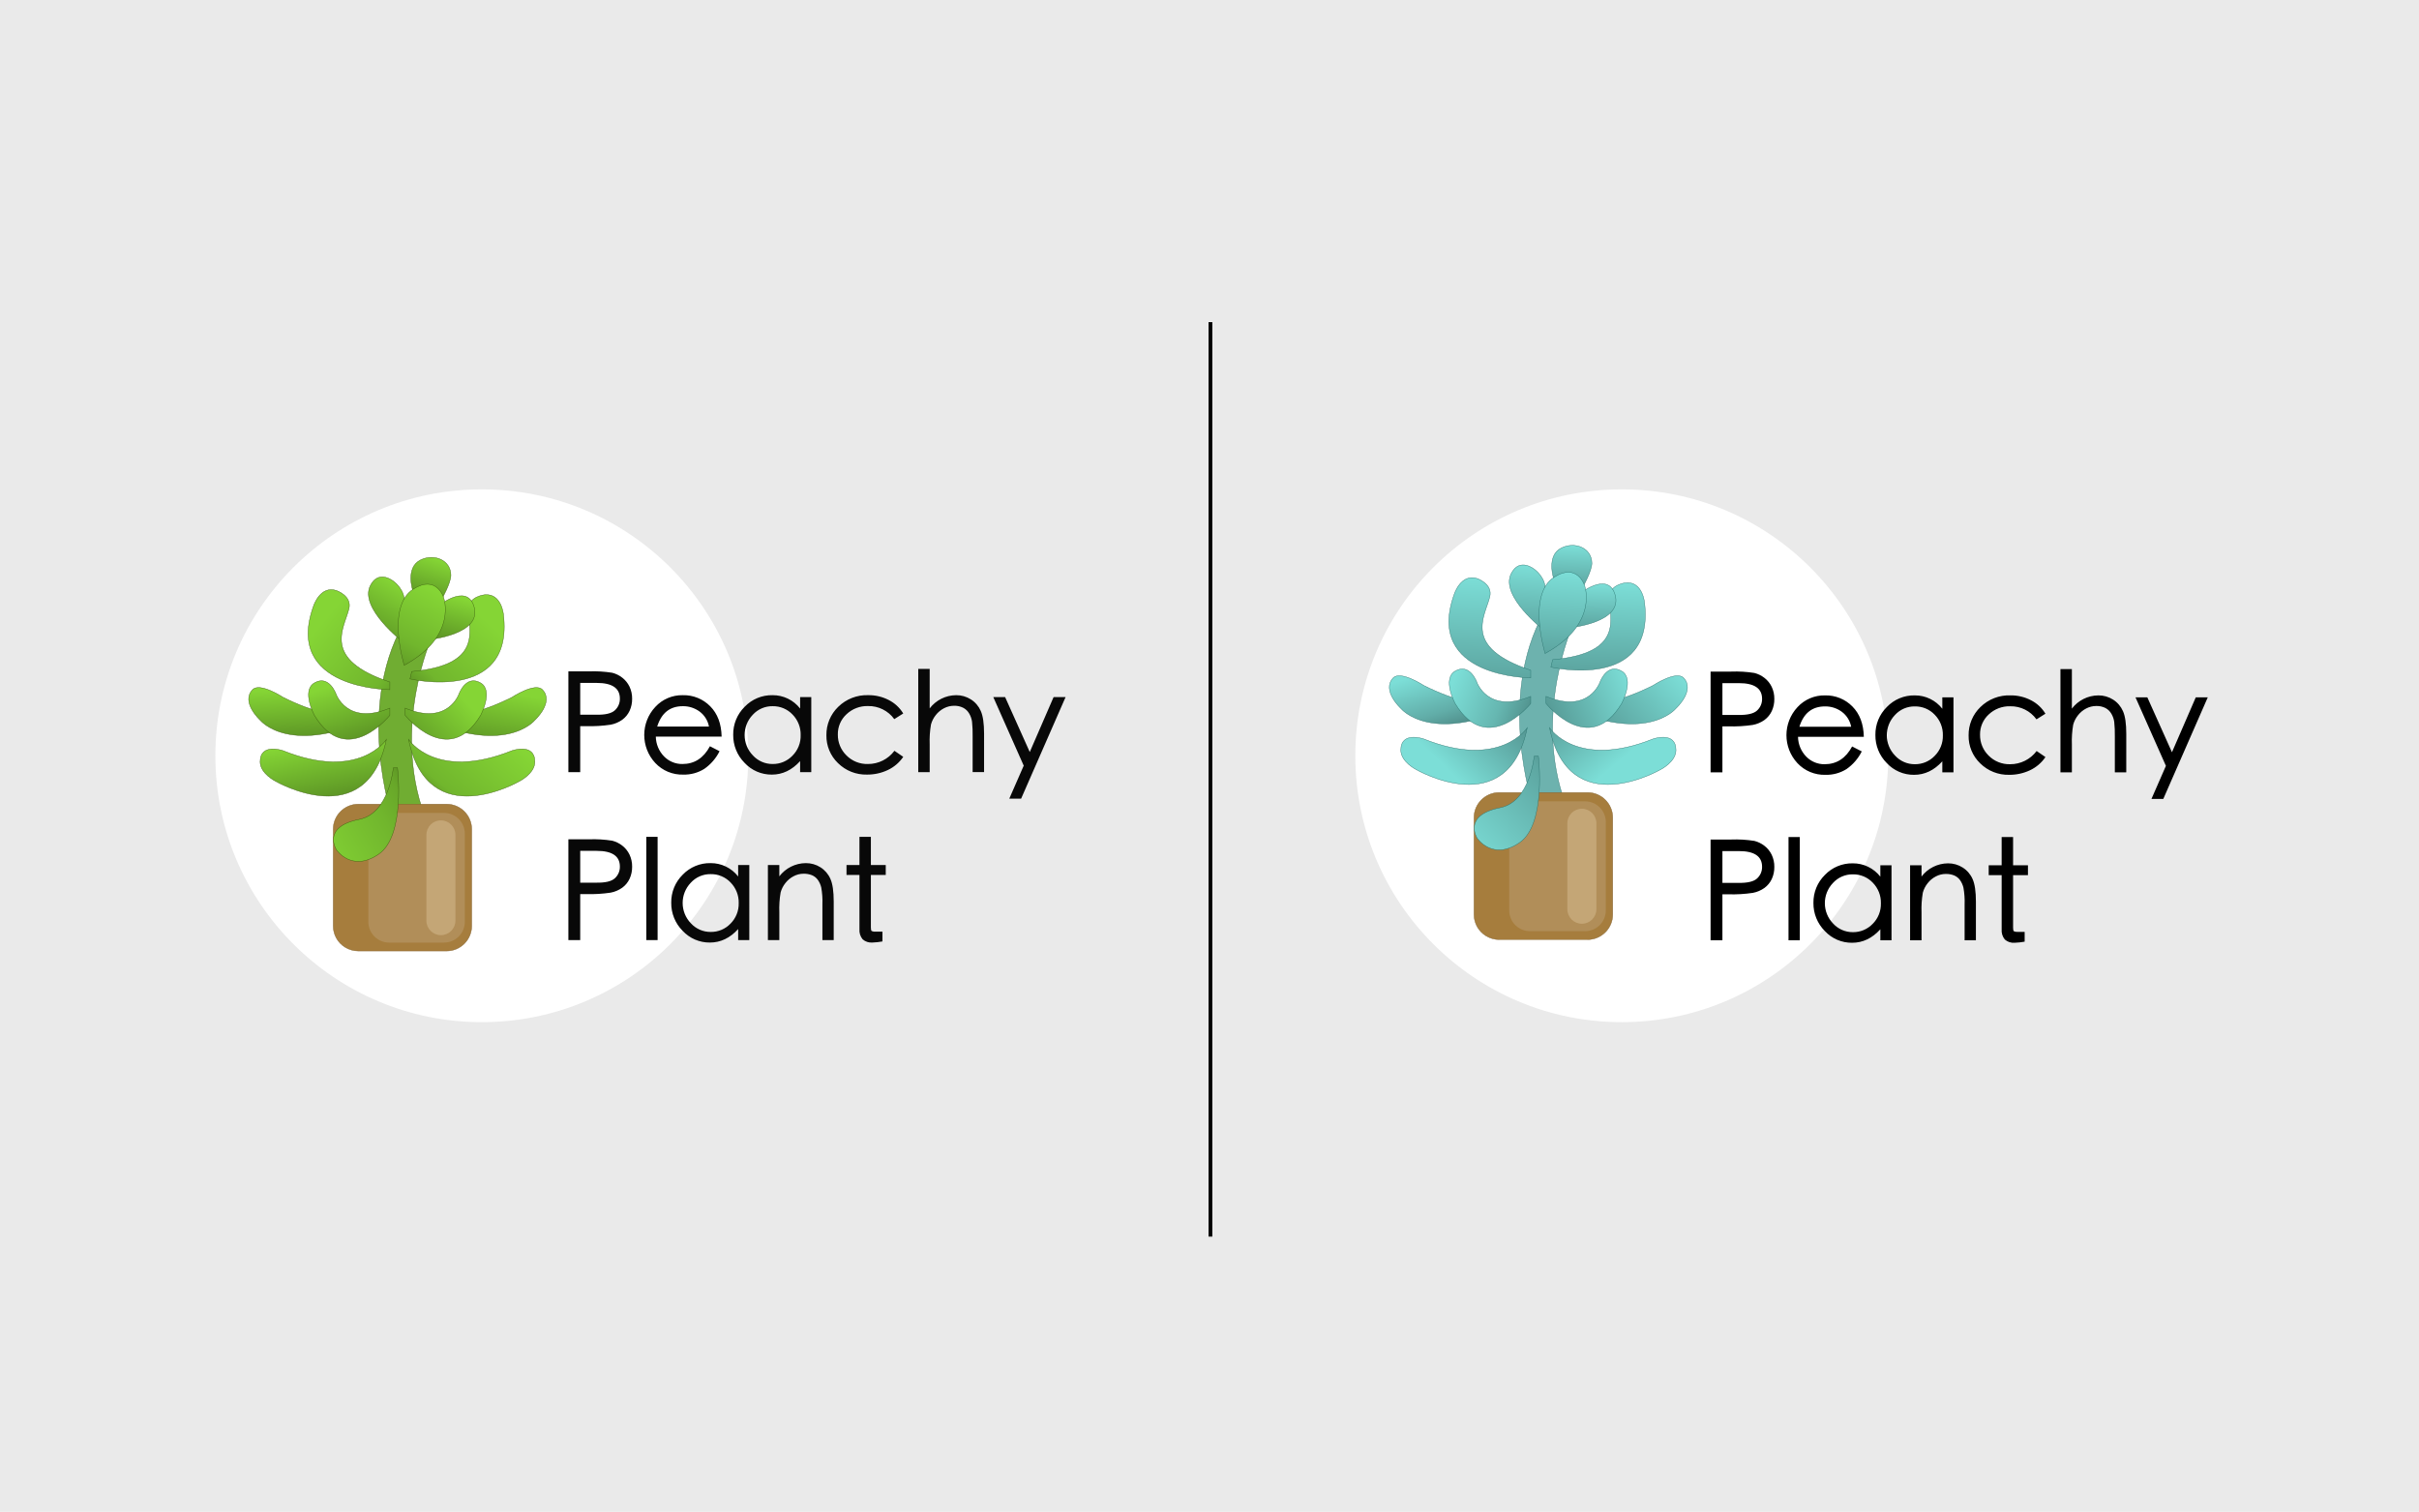
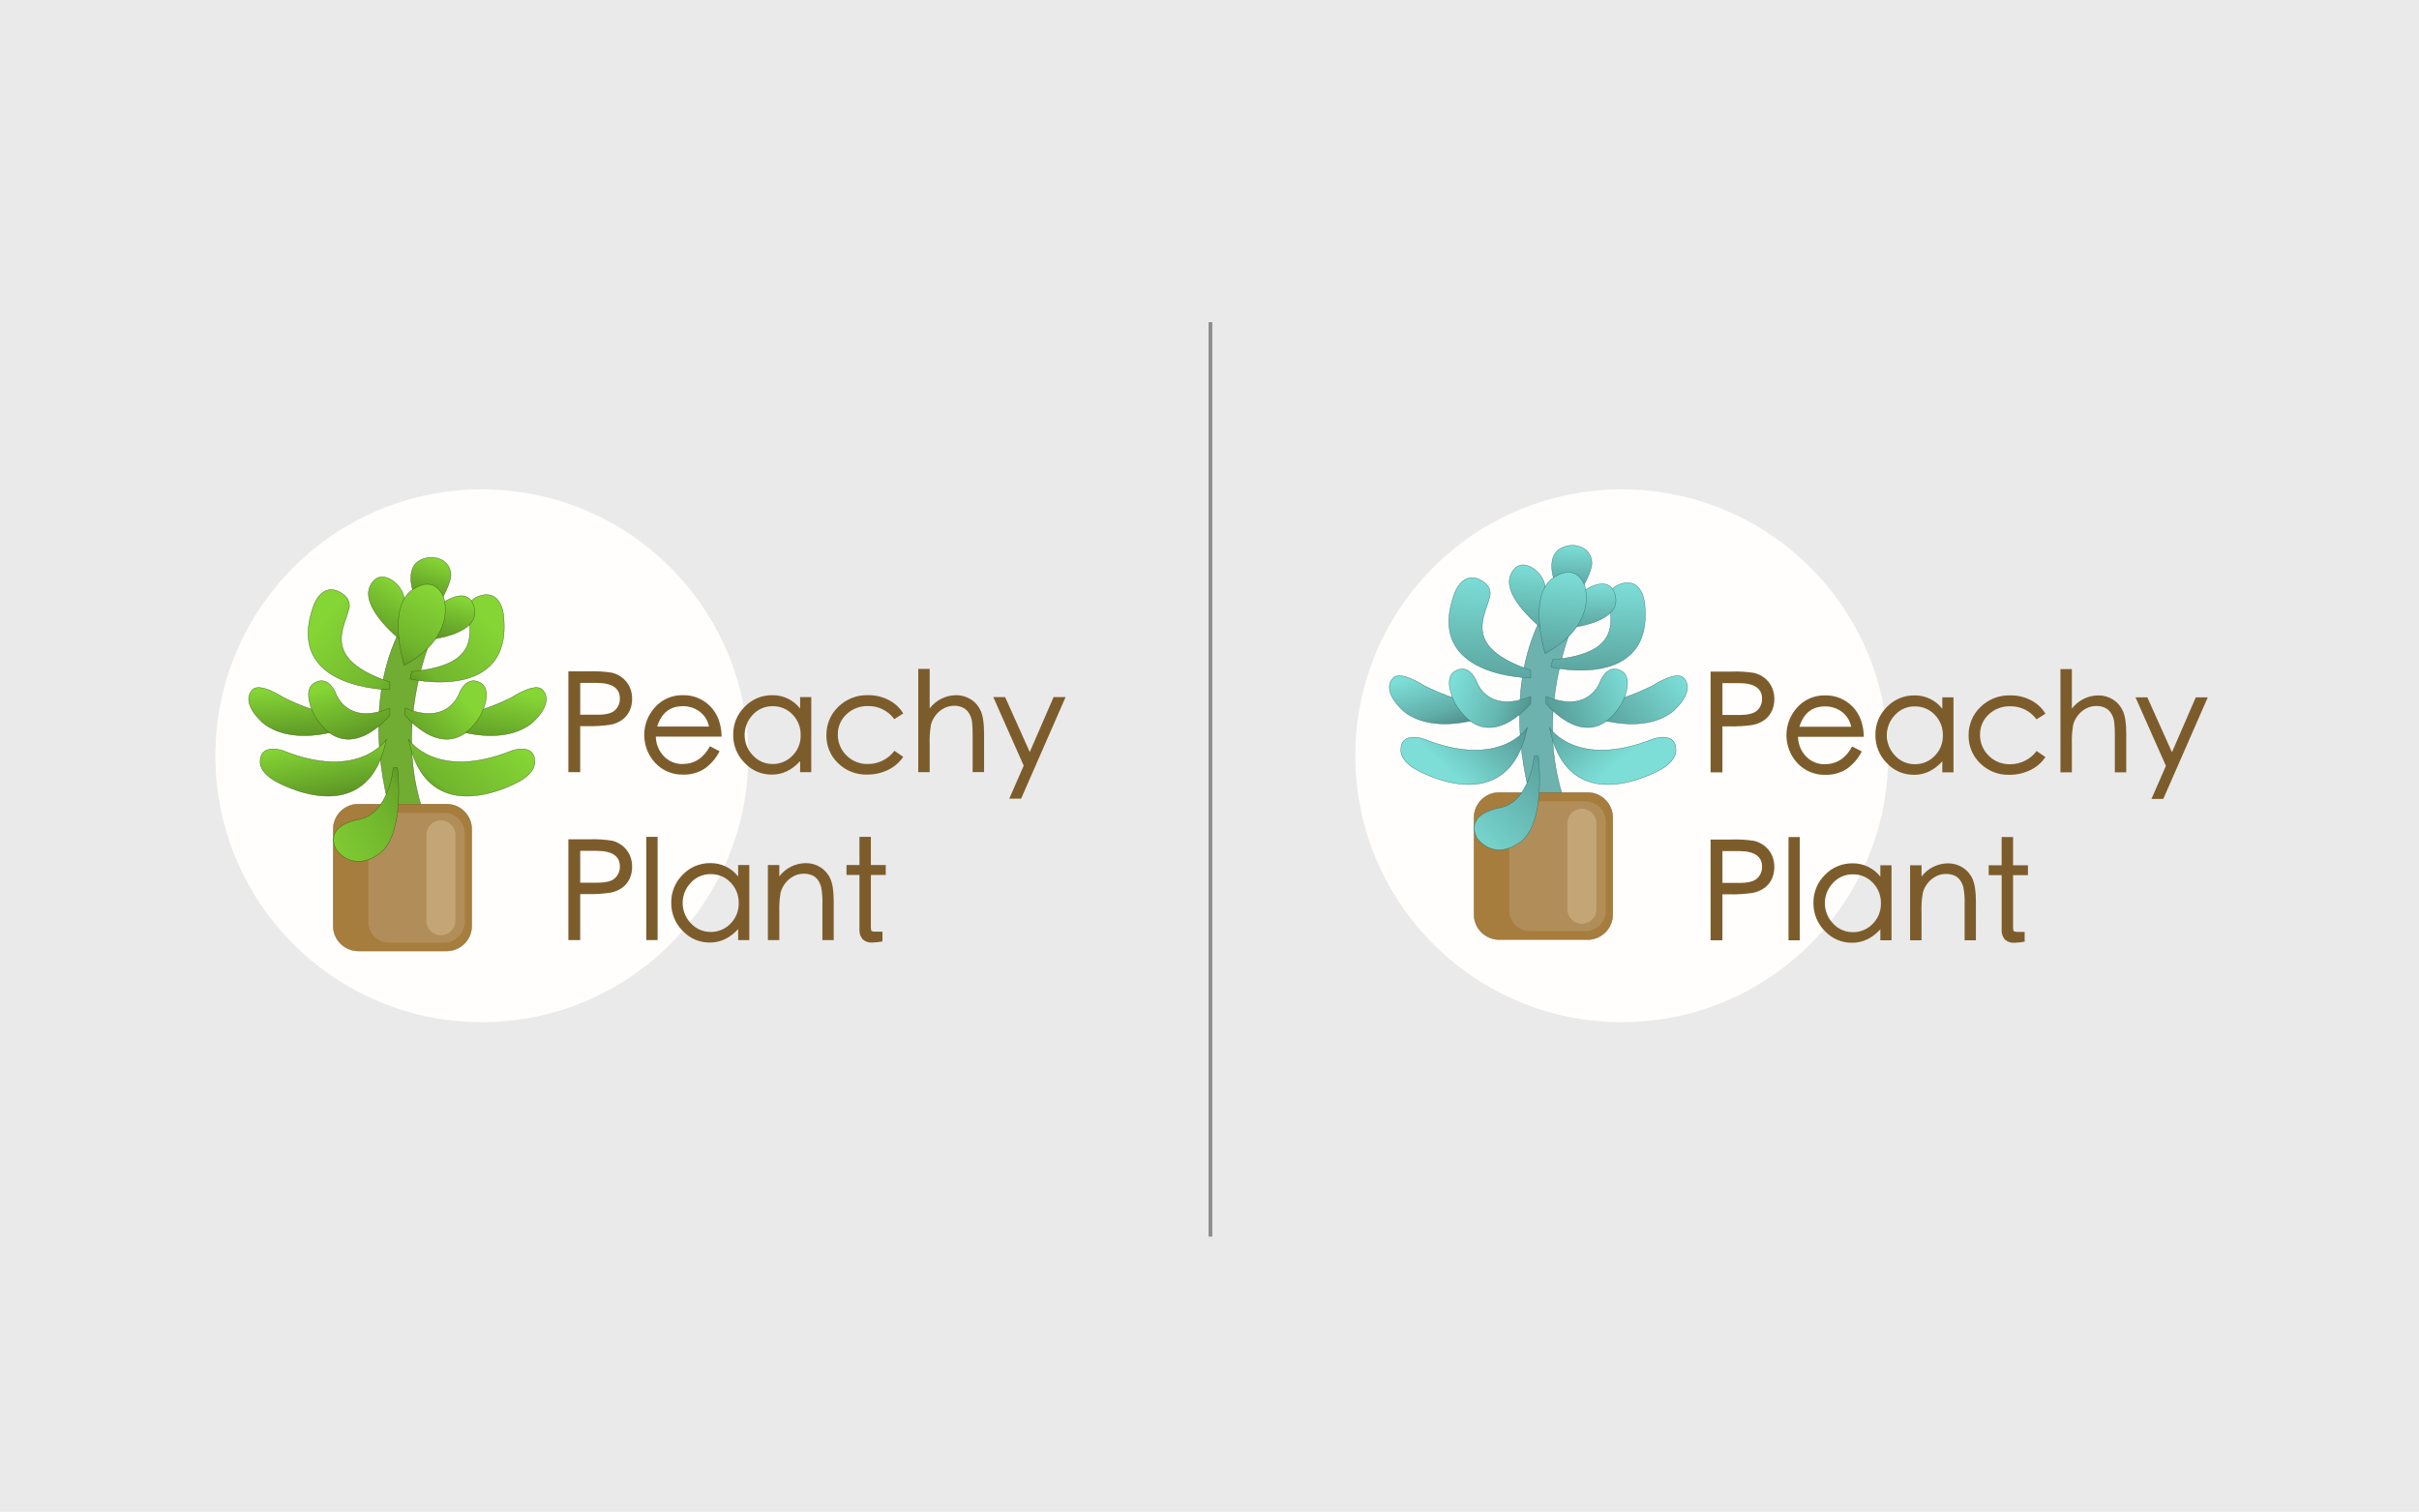
<svg xmlns="http://www.w3.org/2000/svg" xmlns:xlink="http://www.w3.org/1999/xlink" width="1280" height="800" viewBox="0 0 1280 800">
  <defs>
    <linearGradient id="linear-gradient" x1="0.5" x2="1.136" y2="1.473" gradientUnits="objectBoundingBox">
      <stop offset="0" stop-color="#85d535" />
      <stop offset="0.296" stop-color="#71b62d" />
      <stop offset="1" stop-color="#436b1b" />
    </linearGradient>
    <linearGradient id="linear-gradient-2" x1="0.861" y1="0.117" x2="-0.247" y2="0.718" gradientUnits="objectBoundingBox">
      <stop offset="0" stop-color="#85d535" />
      <stop offset="0.672" stop-color="#71b62d" />
      <stop offset="1" stop-color="#436b1b" />
    </linearGradient>
    <linearGradient id="linear-gradient-3" x1="0.5" x2="1.607" y2="1.118" gradientUnits="objectBoundingBox">
      <stop offset="0" stop-color="#85d535" />
      <stop offset="0.585" stop-color="#71b62d" />
      <stop offset="1" stop-color="#436b1b" />
    </linearGradient>
    <linearGradient id="linear-gradient-4" x1="0.5" x2="-0.461" y2="1" gradientUnits="objectBoundingBox">
      <stop offset="0" stop-color="#85d535" />
      <stop offset="0.612" stop-color="#71b62d" />
      <stop offset="1" stop-color="#436b1b" />
    </linearGradient>
    <linearGradient id="linear-gradient-5" x2="0.788" y2="1.662" xlink:href="#linear-gradient" />
    <linearGradient id="linear-gradient-6" x2="1.124" y2="1.487" xlink:href="#linear-gradient" />
    <linearGradient id="linear-gradient-7" x2="-0.284" y2="1.595" xlink:href="#linear-gradient" />
    <linearGradient id="linear-gradient-8" x2="0" y2="1.617" xlink:href="#linear-gradient" />
    <linearGradient id="linear-gradient-10" x2="-0.931" y2="1" xlink:href="#linear-gradient" />
    <linearGradient id="linear-gradient-12" x1="0.5" x2="0" y2="1.617" gradientUnits="objectBoundingBox">
      <stop offset="0" stop-color="#85d535" />
      <stop offset="0.449" stop-color="#71b62d" />
      <stop offset="1" stop-color="#436b1b" />
    </linearGradient>
    <linearGradient id="linear-gradient-13" x1="-0.285" y1="1.051" x2="1.306" y2="-0.287" gradientUnits="objectBoundingBox">
      <stop offset="0" stop-color="#85d535" />
      <stop offset="0.544" stop-color="#71b62d" />
      <stop offset="0.722" stop-color="#68a729" />
      <stop offset="1" stop-color="#436b1b" />
    </linearGradient>
    <linearGradient id="linear-gradient-14" x1="0.141" y1="0.241" x2="1.263" y2="-0.28" gradientUnits="objectBoundingBox">
      <stop offset="0" stop-color="#7cded7" />
      <stop offset="0.669" stop-color="#579b97" />
      <stop offset="1" stop-color="#3e6f6c" />
    </linearGradient>
    <linearGradient id="linear-gradient-15" x1="0.863" x2="-0.578" y2="-0.763" gradientUnits="objectBoundingBox">
      <stop offset="0" stop-color="#7cded7" />
      <stop offset="0.743" stop-color="#49827e" />
      <stop offset="1" stop-color="#3e6f6c" />
    </linearGradient>
    <linearGradient id="linear-gradient-16" x1="0.5" x2="0.429" y2="1.978" gradientUnits="objectBoundingBox">
      <stop offset="0" stop-color="#7cded7" />
      <stop offset="1" stop-color="#3e6f6c" />
    </linearGradient>
    <linearGradient id="linear-gradient-18" x1="0.212" x2="1.044" y2="1" gradientUnits="objectBoundingBox">
      <stop offset="0" stop-color="#7cded7" />
      <stop offset="0.538" stop-color="#61ada8" />
      <stop offset="1" stop-color="#3e6f6c" />
    </linearGradient>
    <linearGradient id="linear-gradient-19" x1="0.115" x2="1.454" y2="0.385" gradientUnits="objectBoundingBox">
      <stop offset="0" stop-color="#7cded7" />
      <stop offset="0.474" stop-color="#66b7b1" />
      <stop offset="1" stop-color="#3e6f6c" />
    </linearGradient>
    <linearGradient id="linear-gradient-20" x1="1" y1="0.132" x2="-0.56" y2="0.654" xlink:href="#linear-gradient-16" />
    <linearGradient id="linear-gradient-23" x1="0.936" y1="-0.126" x2="-0.499" y2="0.323" gradientUnits="objectBoundingBox">
      <stop offset="0" stop-color="#7cded7" />
      <stop offset="0.892" stop-color="#4f8d89" />
      <stop offset="1" stop-color="#3e6f6c" />
    </linearGradient>
    <linearGradient id="linear-gradient-26" x1="0.074" y1="1.22" x2="1.252" y2="-0.397" gradientUnits="objectBoundingBox">
      <stop offset="0" stop-color="#7cded7" />
      <stop offset="0.711" stop-color="#5da6a1" />
      <stop offset="1" stop-color="#3e6f6c" />
    </linearGradient>
    <clipPath id="clip-Logo">
      <rect width="1280" height="800" />
    </clipPath>
  </defs>
  <g id="Logo" clip-path="url(#clip-Logo)">
    <rect width="1280" height="800" fill="#eaeaea" />
-     <circle id="Ellipse_14" data-name="Ellipse 14" cx="141" cy="141" r="141" transform="translate(113.962 259)" fill="#fff" />
+     <circle id="Ellipse_14" data-name="Ellipse 14" cx="141" cy="141" r="141" transform="translate(113.962 259)" fill="#fffefc" />
    <g id="top_left_logo" data-name="top left logo" transform="translate(131.58 295)">
      <path id="trunk" d="M82.177,139.489C64.848,92.29,86.063,45.04,86.063,45.04l-15.34-6.467c-24.731,44.733-5.886,100.916-5.886,100.916Z" transform="translate(10.855 -2.86)" fill="#70ad32" stroke="#395a0d" stroke-miterlimit="10" stroke-width="0.2" />
      <g id="pot" transform="translate(44.737 130.603)">
        <path id="Path_16" data-name="Path 16" d="M13.312,0H59.98A13.312,13.312,0,0,1,73.292,13.312V64.421A13.312,13.312,0,0,1,59.98,77.733H13.312A13.458,13.458,0,0,1,6.3,75.741,13.2,13.2,0,0,1,0,64.421V13.312A13.312,13.312,0,0,1,13.312,0Z" fill="#a67d3d" stroke="#7e5c28" stroke-width="0.2" />
      </g>
      <path id="leaf" d="M95.607,66.763s-14.291,22.059-54.656,5.91c0,0-12.149-4.325-12.13,5.912.019,6.2,8.091,10.235,8.091,10.235S85.352,117.077,95.607,66.763Z" transform="translate(-22.747 29.64)" stroke="#395a0d" stroke-miterlimit="10" stroke-width="0.2" fill="url(#linear-gradient)" />
      <path id="leaf-2" d="M65.316,66.763s14.293,22.059,54.658,5.91c0,0,12.147-4.325,12.13,5.912-.019,6.2-8.093,10.235-8.093,10.235S75.57,117.077,65.316,66.763Z" transform="translate(19.328 29.64)" stroke="#395a0d" stroke-miterlimit="10" stroke-width="0.2" fill="url(#linear-gradient-2)" />
      <path id="leaf-3" d="M83.873,82.867s-56.512,0-40.363-44.4c0,0,3.546-10.928,12.11-8.073,0,0,8.291,2.807,6.622,9.617-2.583,10.56-14.7,26.7,21.633,38.817Z" transform="translate(-9.158 -12.843)" stroke="#395a0d" stroke-miterlimit="10" stroke-width="0.2" fill="url(#linear-gradient-3)" />
      <path id="leaf-4" d="M65.644,75.751s55,13,49.5-33.921c0,0-.937-11.451-9.925-10.638,0,0-8.717.822-8.661,7.839.086,10.872,8.16,29.374-29.984,32.8Z" transform="translate(19.706 -11.418)" stroke="#395a0d" stroke-miterlimit="10" stroke-width="0.2" fill="url(#linear-gradient-4)" />
      <path id="leaf-5" d="M94.825,68.4S76.5,75.3,44.2,59.152c0,0-12.269-8.073-16.145-4.037-6.355,6.612,4.035,16.149,4.035,16.149S48.238,91.444,94.825,68.4Z" transform="translate(-26 14.908)" stroke="#395a0d" stroke-miterlimit="10" stroke-width="0.2" fill="url(#linear-gradient-5)" />
      <path id="leaf-6" d="M83.755,70.587s-22.832,28.539-39.952,0c0,0-6.958-13.027,0-17.12,7.66-4.506,11.413,5.707,11.413,5.707S60.925,76.3,83.755,66.8Z" transform="translate(-9.04 12.987)" stroke="#395a0d" stroke-miterlimit="10" stroke-width="0.2" fill="url(#linear-gradient-6)" />
      <path id="leaf-7" d="M67.191,68.4s18.328,6.9,50.622-9.245c0,0,12.269-8.073,16.145-4.037,6.355,6.612-4.032,16.149-4.032,16.149S113.776,91.444,67.191,68.4Z" transform="translate(21.49 14.908)" stroke="#395a0d" stroke-miterlimit="10" stroke-width="0.2" fill="url(#linear-gradient-7)" />
      <path id="leaf-8" d="M73.706,61.224S50.375,43.316,56.442,31.369c4.5-8.859,12.427-2.153,12.427-2.153s6.3,4.523,5.5,11.434C73.685,46.429,71.48,47.912,73.706,61.224Z" transform="translate(7.937 -16.452)" stroke="#395a0d" stroke-miterlimit="10" stroke-width="0.2" fill="url(#linear-gradient-8)" />
      <path id="leaf-9" d="M70.205,54.642s29.054-2.607,23.947-17.923c-4.035-12.11-19.114.36-19.114.36S78.009,44.79,70.205,54.642Z" transform="translate(24.965 -11.097)" stroke="#395a0d" stroke-miterlimit="10" stroke-width="0.2" fill="url(#linear-gradient-8)" />
      <path id="leaf-10" d="M64.454,70.587s22.834,28.539,39.954,0c0,0,6.956-13.027,0-17.12-7.66-4.506-11.415,5.707-11.415,5.707S87.286,76.3,64.454,66.8Z" transform="translate(18.335 12.987)" stroke="#395a0d" stroke-miterlimit="10" stroke-width="0.2" fill="url(#linear-gradient-10)" />
      <path id="leaf-11" d="M82.416,43.76s4.635-8.265,4.635-12.3c0-8.073-8.924-11.682-16.145-8.073-8.073,4.035-4.037,16.147-4.037,16.147S78.377,31.649,82.416,43.76Z" transform="translate(19.956 -21.985)" stroke="#395a0d" stroke-miterlimit="10" stroke-width="0.2" fill="url(#linear-gradient-8)" />
      <path id="leaf-12" d="M65.928,71.508C94.46,55.858,86.744,35.539,86.744,35.539S82.919,23.36,70.668,31.22c-14.39,9.236-4.741,40.288-4.741,40.288Z" transform="translate(16.383 -14.384)" stroke="#395a0d" stroke-miterlimit="10" stroke-width="0.2" fill="url(#linear-gradient-12)" />
      <rect id="pot-2" width="51.034" height="68.623" rx="11" transform="translate(63.341 135.263)" fill="#b18e59" />
      <path id="pot-3" d="M77.361,86.638h0a7.677,7.677,0,0,1,7.677,7.677v45.409a7.677,7.677,0,0,1-7.677,7.677h0a7.677,7.677,0,0,1-7.675-7.677V94.315A7.677,7.677,0,0,1,77.361,86.638Z" transform="translate(24.367 52.555)" fill="#c4a676" />
      <path id="leaf-13" d="M78.5,73.723s-2.127,24.093-17.962,27.26c-20.181,4.032-12.108,16.145-12.108,16.145s8.071,12.11,22.364,2.28c14.323-9.856,9.929-45.685,9.929-45.685Z" transform="translate(-1.974 37.665)" stroke="#395a0d" stroke-miterlimit="10" stroke-width="0.2" fill="url(#linear-gradient-13)" />
      <g id="title_text" data-name="title text" transform="translate(169.175 59.02)">
-         <path id="peachy_plant" data-name="peachy plant" d="M102.8,46.158h10.928a63.275,63.275,0,0,1,12.239.728,14.327,14.327,0,0,1,5.356,2.622,13.272,13.272,0,0,1,3.824,4.736,14.434,14.434,0,0,1,1.384,6.411,14.764,14.764,0,0,1-1.348,6.411,12.312,12.312,0,0,1-3.86,4.7,15.628,15.628,0,0,1-6.157,2.622,72.6,72.6,0,0,1-12.9.764h-3.206V99.488H102.8Zm6.265,22.95h8.306q7.36.145,10.018-2.332a8.11,8.11,0,0,0,2.659-6.194q0-8.306-12.239-8.306h-8.743Zm74.825,11.583H149.063a15.356,15.356,0,0,0,4.407,10.528,13.3,13.3,0,0,0,9.654,3.972q9.546,0,14.573-9.4l5.1,2.624a24.929,24.929,0,0,1-8.089,9.361,20.046,20.046,0,0,1-11.148,3.025,19.488,19.488,0,0,1-14.788-6.157,21.763,21.763,0,0,1,.037-29.689,19.2,19.2,0,0,1,14.534-6.194,19.616,19.616,0,0,1,14.5,5.865Q183.67,70.491,183.889,80.691Zm-6.7-5.318a12.8,12.8,0,0,0-4.954-7.942,14.624,14.624,0,0,0-8.889-2.842q-10.2,0-13.553,10.784ZM231.32,99.488h-5.9V93.66q-6.485,7.14-14.937,7.141a19.385,19.385,0,0,1-14.461-6.231,20.657,20.657,0,0,1-6.011-14.864,20.339,20.339,0,0,1,6.048-14.788,19.889,19.889,0,0,1,14.754-6.157,18.306,18.306,0,0,1,14.608,7.068V59.782h5.9Zm-20.4-4.3a14.23,14.23,0,0,0,10.42-4.373,14.784,14.784,0,0,0,4.37-10.892A15.033,15.033,0,0,0,221.412,69a14.137,14.137,0,0,0-10.53-4.409,13.927,13.927,0,0,0-10.528,4.553,15.493,15.493,0,0,0,.073,21.495A14.031,14.031,0,0,0,210.918,95.191Zm69.07-3.789a20.273,20.273,0,0,1-8.2,6.995,25.263,25.263,0,0,1-10.965,2.4,21.022,21.022,0,0,1-15.337-6.048,19.941,19.941,0,0,1-6.157-14.791,20.475,20.475,0,0,1,6.194-14.971,21.62,21.62,0,0,1,16.029-6.231A22.978,22.978,0,0,1,272.3,61.313a18.977,18.977,0,0,1,7.686,7.139l-4.736,2.986a16.728,16.728,0,0,0-13.914-6.919,15.91,15.91,0,0,0-11.367,4.334A14.2,14.2,0,0,0,245.38,79.6a15.141,15.141,0,0,0,4.517,11,15.388,15.388,0,0,0,11.441,4.59A17.386,17.386,0,0,0,275.325,88.2Zm42.768,8.086h-6.048V80.547a62.416,62.416,0,0,0-.327-7.8,11.751,11.751,0,0,0-1.494-4.263,7.839,7.839,0,0,0-3.169-3.059,10.168,10.168,0,0,0-4.81-1.057,11.538,11.538,0,0,0-5.354,1.311,13.11,13.11,0,0,0-4.37,3.643,13.668,13.668,0,0,0-2.515,4.954,50.221,50.221,0,0,0-.691,10.491V99.488H287.93V44.845h6.048V65.756a17.79,17.79,0,0,1,13.987-6.995,14.245,14.245,0,0,1,7.8,2.222,13.751,13.751,0,0,1,5.247,6.121q1.747,3.9,1.748,11.985Zm43.132-39.706-23.534,53.769h-6.265l7.649-17.486-16.1-36.283H333.9l13.04,29.071,12.605-29.071ZM102.8,135.044h10.928a63.444,63.444,0,0,1,12.239.728,14.331,14.331,0,0,1,5.356,2.624,13.247,13.247,0,0,1,3.824,4.734,14.446,14.446,0,0,1,1.384,6.411,14.765,14.765,0,0,1-1.348,6.411,12.3,12.3,0,0,1-3.86,4.7,15.632,15.632,0,0,1-6.157,2.624,73.011,73.011,0,0,1-12.9.764h-3.206v24.334H102.8Zm6.265,22.95h8.306q7.36.145,10.018-2.332a8.105,8.105,0,0,0,2.659-6.192q0-8.306-12.239-8.306h-8.743Zm40.946,30.382h-5.974V133.732h5.974Zm48.522,0h-5.9v-5.828q-6.485,7.14-14.935,7.139a19.384,19.384,0,0,1-14.463-6.228,20.669,20.669,0,0,1-6.011-14.864A20.353,20.353,0,0,1,163.27,153.8a19.9,19.9,0,0,1,14.754-6.155,18.307,18.307,0,0,1,14.608,7.066v-6.048h5.9Zm-20.4-4.3a14.218,14.218,0,0,0,10.418-4.37,14.788,14.788,0,0,0,4.373-10.894,15.051,15.051,0,0,0-4.3-10.928,14.141,14.141,0,0,0-10.528-4.407,13.916,13.916,0,0,0-10.528,4.553,15.484,15.484,0,0,0,.073,21.493A14.031,14.031,0,0,0,178.134,184.076Zm65.061,4.3h-5.974V169.432a41.73,41.73,0,0,0-.62-8.924,11.689,11.689,0,0,0-1.821-4.009,7.33,7.33,0,0,0-3.059-2.439,11.379,11.379,0,0,0-4.517-.8,11.252,11.252,0,0,0-5.21,1.313,13.1,13.1,0,0,0-4.37,3.643,13.667,13.667,0,0,0-2.515,4.954,50.215,50.215,0,0,0-.691,10.491v14.717h-6.048V148.667h6.048v5.974a17.781,17.781,0,0,1,13.988-6.993,14.21,14.21,0,0,1,7.8,2.222,13.721,13.721,0,0,1,5.247,6.119q1.747,3.9,1.748,11.985Zm27.54-34.462h-7.869v27.831q0,1.531.437,1.858a4.425,4.425,0,0,0,2.187.329h3.5V189.1a35,35,0,0,1-5.318.583,6.95,6.95,0,0,1-5.173-1.712,7.537,7.537,0,0,1-1.677-5.428V153.914H249.97v-5.247h6.848V133.732h6.048v14.935h7.869Z" transform="translate(-102.799 -44.845)" fill="#080808" />
+         <path id="peachy_plant" data-name="peachy plant" d="M102.8,46.158h10.928a63.275,63.275,0,0,1,12.239.728,14.327,14.327,0,0,1,5.356,2.622,13.272,13.272,0,0,1,3.824,4.736,14.434,14.434,0,0,1,1.384,6.411,14.764,14.764,0,0,1-1.348,6.411,12.312,12.312,0,0,1-3.86,4.7,15.628,15.628,0,0,1-6.157,2.622,72.6,72.6,0,0,1-12.9.764h-3.206V99.488H102.8Zm6.265,22.95h8.306q7.36.145,10.018-2.332a8.11,8.11,0,0,0,2.659-6.194q0-8.306-12.239-8.306h-8.743Zm74.825,11.583H149.063a15.356,15.356,0,0,0,4.407,10.528,13.3,13.3,0,0,0,9.654,3.972q9.546,0,14.573-9.4l5.1,2.624a24.929,24.929,0,0,1-8.089,9.361,20.046,20.046,0,0,1-11.148,3.025,19.488,19.488,0,0,1-14.788-6.157,21.763,21.763,0,0,1,.037-29.689,19.2,19.2,0,0,1,14.534-6.194,19.616,19.616,0,0,1,14.5,5.865Q183.67,70.491,183.889,80.691Zm-6.7-5.318a12.8,12.8,0,0,0-4.954-7.942,14.624,14.624,0,0,0-8.889-2.842q-10.2,0-13.553,10.784ZM231.32,99.488h-5.9V93.66q-6.485,7.14-14.937,7.141a19.385,19.385,0,0,1-14.461-6.231,20.657,20.657,0,0,1-6.011-14.864,20.339,20.339,0,0,1,6.048-14.788,19.889,19.889,0,0,1,14.754-6.157,18.306,18.306,0,0,1,14.608,7.068V59.782h5.9Zm-20.4-4.3a14.23,14.23,0,0,0,10.42-4.373,14.784,14.784,0,0,0,4.37-10.892A15.033,15.033,0,0,0,221.412,69a14.137,14.137,0,0,0-10.53-4.409,13.927,13.927,0,0,0-10.528,4.553,15.493,15.493,0,0,0,.073,21.495A14.031,14.031,0,0,0,210.918,95.191Zm69.07-3.789a20.273,20.273,0,0,1-8.2,6.995,25.263,25.263,0,0,1-10.965,2.4,21.022,21.022,0,0,1-15.337-6.048,19.941,19.941,0,0,1-6.157-14.791,20.475,20.475,0,0,1,6.194-14.971,21.62,21.62,0,0,1,16.029-6.231A22.978,22.978,0,0,1,272.3,61.313a18.977,18.977,0,0,1,7.686,7.139l-4.736,2.986a16.728,16.728,0,0,0-13.914-6.919,15.91,15.91,0,0,0-11.367,4.334A14.2,14.2,0,0,0,245.38,79.6a15.141,15.141,0,0,0,4.517,11,15.388,15.388,0,0,0,11.441,4.59A17.386,17.386,0,0,0,275.325,88.2Zm42.768,8.086h-6.048V80.547a62.416,62.416,0,0,0-.327-7.8,11.751,11.751,0,0,0-1.494-4.263,7.839,7.839,0,0,0-3.169-3.059,10.168,10.168,0,0,0-4.81-1.057,11.538,11.538,0,0,0-5.354,1.311,13.11,13.11,0,0,0-4.37,3.643,13.668,13.668,0,0,0-2.515,4.954,50.221,50.221,0,0,0-.691,10.491V99.488H287.93V44.845h6.048V65.756a17.79,17.79,0,0,1,13.987-6.995,14.245,14.245,0,0,1,7.8,2.222,13.751,13.751,0,0,1,5.247,6.121q1.747,3.9,1.748,11.985Zm43.132-39.706-23.534,53.769h-6.265l7.649-17.486-16.1-36.283H333.9l13.04,29.071,12.605-29.071ZM102.8,135.044h10.928a63.444,63.444,0,0,1,12.239.728,14.331,14.331,0,0,1,5.356,2.624,13.247,13.247,0,0,1,3.824,4.734,14.446,14.446,0,0,1,1.384,6.411,14.765,14.765,0,0,1-1.348,6.411,12.3,12.3,0,0,1-3.86,4.7,15.632,15.632,0,0,1-6.157,2.624,73.011,73.011,0,0,1-12.9.764h-3.206v24.334H102.8Zm6.265,22.95h8.306q7.36.145,10.018-2.332a8.105,8.105,0,0,0,2.659-6.192q0-8.306-12.239-8.306h-8.743Zm40.946,30.382h-5.974V133.732h5.974Zm48.522,0h-5.9v-5.828q-6.485,7.14-14.935,7.139a19.384,19.384,0,0,1-14.463-6.228,20.669,20.669,0,0,1-6.011-14.864A20.353,20.353,0,0,1,163.27,153.8a19.9,19.9,0,0,1,14.754-6.155,18.307,18.307,0,0,1,14.608,7.066v-6.048h5.9Zm-20.4-4.3a14.218,14.218,0,0,0,10.418-4.37,14.788,14.788,0,0,0,4.373-10.894,15.051,15.051,0,0,0-4.3-10.928,14.141,14.141,0,0,0-10.528-4.407,13.916,13.916,0,0,0-10.528,4.553,15.484,15.484,0,0,0,.073,21.493A14.031,14.031,0,0,0,178.134,184.076Zm65.061,4.3h-5.974V169.432a41.73,41.73,0,0,0-.62-8.924,11.689,11.689,0,0,0-1.821-4.009,7.33,7.33,0,0,0-3.059-2.439,11.379,11.379,0,0,0-4.517-.8,11.252,11.252,0,0,0-5.21,1.313,13.1,13.1,0,0,0-4.37,3.643,13.667,13.667,0,0,0-2.515,4.954,50.215,50.215,0,0,0-.691,10.491v14.717h-6.048V148.667h6.048v5.974a17.781,17.781,0,0,1,13.988-6.993,14.21,14.21,0,0,1,7.8,2.222,13.721,13.721,0,0,1,5.247,6.119q1.747,3.9,1.748,11.985Zm27.54-34.462h-7.869v27.831q0,1.531.437,1.858a4.425,4.425,0,0,0,2.187.329h3.5V189.1a35,35,0,0,1-5.318.583,6.95,6.95,0,0,1-5.173-1.712,7.537,7.537,0,0,1-1.677-5.428V153.914H249.97v-5.247h6.848V133.732h6.048v14.935h7.869Z" transform="translate(-102.799 -44.845)" fill="#7d5c2c" />
      </g>
    </g>
    <g id="Group_27" data-name="Group 27" transform="translate(9.156 99)">
-       <circle id="Ellipse_15" data-name="Ellipse 15" cx="141" cy="141" r="141" transform="translate(708 160)" fill="#fff" />
+       <circle id="Ellipse_15" data-name="Ellipse 15" cx="141" cy="141" r="141" transform="translate(708 160)" fill="#fffefc" />
      <g id="Group_26" data-name="Group 26" transform="translate(-47.622 95.642)">
        <g id="Group_25" data-name="Group 25">
          <g id="Group_24" data-name="Group 24" transform="translate(-126 32)">
            <g id="right_top_logo" data-name="right top logo" transform="translate(146.801 -28.625)">
              <g id="top_right_logo" data-name="top right logo" transform="translate(752.821 90.625)">
                <path id="trunk-2" data-name="trunk" d="M82.214,139.646c-17.356-47.272,3.892-94.6,3.892-94.6L70.743,38.573c-24.769,44.8-5.9,101.073-5.9,101.073Z" transform="translate(10.963 -2.805)" fill="#6db2ae" stroke="#266f6a" stroke-miterlimit="10" stroke-width="0.2" />
                <g id="pot-2-2" data-name="pot" transform="translate(44.807 130.807)">
                  <path id="Path_16-2" data-name="Path 16" d="M13.333,0H60.073A13.333,13.333,0,0,1,73.406,13.333V64.522A13.333,13.333,0,0,1,60.073,77.855H13.333a13.479,13.479,0,0,1-7.02-2A13.225,13.225,0,0,1,0,64.522V13.333A13.333,13.333,0,0,1,13.333,0Z" transform="translate(0 0)" fill="#a67d3d" stroke="#7e5c28" stroke-width="0.2" />
                </g>
                <path id="leaf-2-2" data-name="leaf" d="M95.711,66.763S81.4,88.856,40.969,72.682c0,0-12.168-4.332-12.148,5.921.019,6.208,8.1,10.251,8.1,10.251S85.44,117.155,95.711,66.763Z" transform="translate(-22.738 29.791)" stroke="#266f6a" stroke-miterlimit="10" stroke-width="0.2" fill="url(#linear-gradient-14)" />
                <path id="leaf-2-3" data-name="leaf-2" d="M65.316,66.763s14.315,22.093,54.743,5.919c0,0,12.166-4.332,12.148,5.921-.019,6.208-8.105,10.251-8.105,10.251S75.586,117.155,65.316,66.763Z" transform="translate(19.46 29.791)" stroke="#266f6a" stroke-miterlimit="10" stroke-width="0.2" fill="url(#linear-gradient-15)" />
                <path id="leaf-3-2" data-name="leaf-3" d="M83.94,82.95s-56.6,0-40.426-44.473c0,0,3.551-10.945,12.129-8.086,0,0,8.3,2.812,6.633,9.632C59.689,50.6,47.558,66.769,83.943,78.9Z" transform="translate(-9.109 -12.817)" stroke="#266f6a" stroke-miterlimit="10" stroke-width="0.2" fill="url(#linear-gradient-16)" />
                <path id="leaf-4-2" data-name="leaf-4" d="M65.644,75.821s55.084,13.024,49.577-33.974c0,0-.938-11.469-9.94-10.654,0,0-8.731.824-8.675,7.851.086,10.889,8.172,29.42-30.03,32.849Z" transform="translate(19.84 -11.387)" stroke="#266f6a" stroke-miterlimit="10" stroke-width="0.2" fill="url(#linear-gradient-16)" />
                <path id="leaf-5-2" data-name="leaf-5" d="M94.932,68.419s-18.356,6.913-50.7-9.259c0,0-12.289-8.086-16.17-4.043C21.7,61.739,32.1,71.291,32.1,71.291S48.272,91.5,94.932,68.419Z" transform="translate(-26 15.016)" stroke="#266f6a" stroke-miterlimit="10" stroke-width="0.2" fill="url(#linear-gradient-18)" />
                <path id="leaf-6-2" data-name="leaf-6" d="M83.822,70.615s-22.867,28.584-40.014,0c0,0-6.969-13.048,0-17.147,7.672-4.513,11.43,5.716,11.43,5.716s5.718,17.151,28.584,7.642Z" transform="translate(-8.99 13.089)" stroke="#266f6a" stroke-miterlimit="10" stroke-width="0.2" fill="url(#linear-gradient-19)" />
                <path id="leaf-7-2" data-name="leaf-7" d="M67.191,68.419s18.356,6.913,50.7-9.259c0,0,12.289-8.086,16.17-4.043,6.365,6.622-4.039,16.174-4.039,16.174S113.848,91.5,67.191,68.419Z" transform="translate(21.628 15.016)" stroke="#266f6a" stroke-miterlimit="10" stroke-width="0.2" fill="url(#linear-gradient-20)" />
                <path id="leaf-8-2" data-name="leaf-8" d="M73.735,61.278s-23.368-17.936-17.291-29.9C60.946,22.5,68.89,29.22,68.89,29.22s6.311,4.53,5.5,11.452C73.713,46.46,71.505,47.945,73.735,61.278Z" transform="translate(8.035 -16.436)" stroke="#266f6a" stroke-miterlimit="10" stroke-width="0.2" fill="url(#linear-gradient-16)" />
                <path id="leaf-9-2" data-name="leaf-9" d="M70.205,54.678s29.1-2.611,23.984-17.951c-4.041-12.129-19.143.36-19.143.36S78.021,44.811,70.205,54.678Z" transform="translate(25.113 -11.066)" stroke="#266f6a" stroke-miterlimit="10" stroke-width="0.2" fill="url(#linear-gradient-16)" />
                <path id="leaf-10-2" data-name="leaf-10" d="M64.454,70.615s22.869,28.584,40.016,0c0,0,6.967-13.048,0-17.147-7.672-4.513-11.433,5.716-11.433,5.716s-5.716,17.151-28.584,7.642Z" transform="translate(18.464 13.089)" stroke="#266f6a" stroke-miterlimit="10" stroke-width="0.2" fill="url(#linear-gradient-23)" />
                <path id="leaf-11-2" data-name="leaf-11" d="M82.441,43.794s4.642-8.278,4.642-12.321c0-8.086-8.938-11.7-16.17-8.086-8.086,4.041-4.043,16.172-4.043,16.172S78.4,31.665,82.441,43.794Z" transform="translate(20.09 -21.985)" stroke="#266f6a" stroke-miterlimit="10" stroke-width="0.2" fill="url(#linear-gradient-16)" />
                <path id="leaf-12-2" data-name="leaf-12" d="M65.933,71.575C94.51,55.9,86.782,35.55,86.782,35.55s-3.832-12.2-16.1-4.325c-14.413,9.25-4.748,40.35-4.748,40.35Z" transform="translate(16.506 -14.362)" stroke="#266f6a" stroke-miterlimit="10" stroke-width="0.2" fill="url(#linear-gradient-16)" />
                <rect id="pot-2-3" data-name="pot-2" width="51.113" height="68.73" rx="11" transform="translate(63.439 135.474)" fill="#b18e59" />
                <path id="pot-3-2" data-name="pot-3" d="M77.373,86.638h0a7.689,7.689,0,0,1,7.689,7.689v45.48a7.689,7.689,0,0,1-7.689,7.689h0a7.689,7.689,0,0,1-7.687-7.689V94.327A7.689,7.689,0,0,1,77.373,86.638Z" transform="translate(24.513 52.772)" fill="#c4a676" />
                <path id="leaf-13-2" data-name="leaf-13" d="M78.553,73.723s-2.13,24.131-17.99,27.3c-20.213,4.039-12.127,16.17-12.127,16.17s8.084,12.129,22.4,2.283c14.346-9.871,9.945-45.756,9.945-45.756Z" transform="translate(-1.904 37.838)" stroke="#266f6a" stroke-miterlimit="10" stroke-width="0.2" fill="url(#linear-gradient-26)" />
              </g>
            </g>
          </g>
          <g id="title_text-2" data-name="title text" transform="translate(943.609 159.492)">
-             <path id="peachy_plant-2" data-name="peachy plant" d="M102.8,46.158h10.928a63.275,63.275,0,0,1,12.239.728,14.327,14.327,0,0,1,5.356,2.622,13.272,13.272,0,0,1,3.824,4.736,14.434,14.434,0,0,1,1.384,6.411,14.764,14.764,0,0,1-1.348,6.411,12.312,12.312,0,0,1-3.86,4.7,15.628,15.628,0,0,1-6.157,2.622,72.6,72.6,0,0,1-12.9.764h-3.206V99.488H102.8Zm6.265,22.95h8.306q7.36.145,10.018-2.332a8.11,8.11,0,0,0,2.659-6.194q0-8.306-12.239-8.306h-8.743Zm74.825,11.583H149.063a15.356,15.356,0,0,0,4.407,10.528,13.3,13.3,0,0,0,9.654,3.972q9.546,0,14.573-9.4l5.1,2.624a24.929,24.929,0,0,1-8.089,9.361,20.046,20.046,0,0,1-11.148,3.025,19.488,19.488,0,0,1-14.788-6.157,21.763,21.763,0,0,1,.037-29.689,19.2,19.2,0,0,1,14.534-6.194,19.616,19.616,0,0,1,14.5,5.865Q183.67,70.491,183.889,80.691Zm-6.7-5.318a12.8,12.8,0,0,0-4.954-7.942,14.624,14.624,0,0,0-8.889-2.842q-10.2,0-13.553,10.784ZM231.32,99.488h-5.9V93.66q-6.485,7.14-14.937,7.141a19.385,19.385,0,0,1-14.461-6.231,20.657,20.657,0,0,1-6.011-14.864,20.339,20.339,0,0,1,6.048-14.788,19.889,19.889,0,0,1,14.754-6.157,18.306,18.306,0,0,1,14.608,7.068V59.782h5.9Zm-20.4-4.3a14.23,14.23,0,0,0,10.42-4.373,14.784,14.784,0,0,0,4.37-10.892A15.033,15.033,0,0,0,221.412,69a14.137,14.137,0,0,0-10.53-4.409,13.927,13.927,0,0,0-10.528,4.553,15.493,15.493,0,0,0,.073,21.495A14.031,14.031,0,0,0,210.918,95.191Zm69.07-3.789a20.273,20.273,0,0,1-8.2,6.995,25.263,25.263,0,0,1-10.965,2.4,21.022,21.022,0,0,1-15.337-6.048,19.941,19.941,0,0,1-6.157-14.791,20.475,20.475,0,0,1,6.194-14.971,21.62,21.62,0,0,1,16.029-6.231A22.978,22.978,0,0,1,272.3,61.313a18.977,18.977,0,0,1,7.686,7.139l-4.736,2.986a16.728,16.728,0,0,0-13.914-6.919,15.91,15.91,0,0,0-11.367,4.334A14.2,14.2,0,0,0,245.38,79.6a15.141,15.141,0,0,0,4.517,11,15.388,15.388,0,0,0,11.441,4.59A17.386,17.386,0,0,0,275.325,88.2Zm42.768,8.086h-6.048V80.547a62.416,62.416,0,0,0-.327-7.8,11.751,11.751,0,0,0-1.494-4.263,7.839,7.839,0,0,0-3.169-3.059,10.168,10.168,0,0,0-4.81-1.057,11.538,11.538,0,0,0-5.354,1.311,13.11,13.11,0,0,0-4.37,3.643,13.668,13.668,0,0,0-2.515,4.954,50.221,50.221,0,0,0-.691,10.491V99.488H287.93V44.845h6.048V65.756a17.79,17.79,0,0,1,13.987-6.995,14.245,14.245,0,0,1,7.8,2.222,13.751,13.751,0,0,1,5.247,6.121q1.747,3.9,1.748,11.985Zm43.132-39.706-23.534,53.769h-6.265l7.649-17.486-16.1-36.283H333.9l13.04,29.071,12.605-29.071ZM102.8,135.044h10.928a63.444,63.444,0,0,1,12.239.728,14.331,14.331,0,0,1,5.356,2.624,13.247,13.247,0,0,1,3.824,4.734,14.446,14.446,0,0,1,1.384,6.411,14.765,14.765,0,0,1-1.348,6.411,12.3,12.3,0,0,1-3.86,4.7,15.632,15.632,0,0,1-6.157,2.624,73.011,73.011,0,0,1-12.9.764h-3.206v24.334H102.8Zm6.265,22.95h8.306q7.36.145,10.018-2.332a8.105,8.105,0,0,0,2.659-6.192q0-8.306-12.239-8.306h-8.743Zm40.946,30.382h-5.974V133.732h5.974Zm48.522,0h-5.9v-5.828q-6.485,7.14-14.935,7.139a19.384,19.384,0,0,1-14.463-6.228,20.669,20.669,0,0,1-6.011-14.864A20.353,20.353,0,0,1,163.27,153.8a19.9,19.9,0,0,1,14.754-6.155,18.307,18.307,0,0,1,14.608,7.066v-6.048h5.9Zm-20.4-4.3a14.218,14.218,0,0,0,10.418-4.37,14.788,14.788,0,0,0,4.373-10.894,15.051,15.051,0,0,0-4.3-10.928,14.141,14.141,0,0,0-10.528-4.407,13.916,13.916,0,0,0-10.528,4.553,15.484,15.484,0,0,0,.073,21.493A14.031,14.031,0,0,0,178.134,184.076Zm65.061,4.3h-5.974V169.432a41.73,41.73,0,0,0-.62-8.924,11.689,11.689,0,0,0-1.821-4.009,7.33,7.33,0,0,0-3.059-2.439,11.379,11.379,0,0,0-4.517-.8,11.252,11.252,0,0,0-5.21,1.313,13.1,13.1,0,0,0-4.37,3.643,13.667,13.667,0,0,0-2.515,4.954,50.215,50.215,0,0,0-.691,10.491v14.717h-6.048V148.667h6.048v5.974a17.781,17.781,0,0,1,13.988-6.993,14.21,14.21,0,0,1,7.8,2.222,13.721,13.721,0,0,1,5.247,6.119q1.747,3.9,1.748,11.985Zm27.54-34.462h-7.869v27.831q0,1.531.437,1.858a4.425,4.425,0,0,0,2.187.329h3.5V189.1a35,35,0,0,1-5.318.583,6.95,6.95,0,0,1-5.173-1.712,7.537,7.537,0,0,1-1.677-5.428V153.914H249.97v-5.247h6.848V133.732h6.048v14.935h7.869Z" transform="translate(-102.799 -44.845)" />
+             <path id="peachy_plant-2" data-name="peachy plant" d="M102.8,46.158h10.928a63.275,63.275,0,0,1,12.239.728,14.327,14.327,0,0,1,5.356,2.622,13.272,13.272,0,0,1,3.824,4.736,14.434,14.434,0,0,1,1.384,6.411,14.764,14.764,0,0,1-1.348,6.411,12.312,12.312,0,0,1-3.86,4.7,15.628,15.628,0,0,1-6.157,2.622,72.6,72.6,0,0,1-12.9.764h-3.206V99.488H102.8Zm6.265,22.95h8.306q7.36.145,10.018-2.332a8.11,8.11,0,0,0,2.659-6.194q0-8.306-12.239-8.306h-8.743Zm74.825,11.583H149.063a15.356,15.356,0,0,0,4.407,10.528,13.3,13.3,0,0,0,9.654,3.972q9.546,0,14.573-9.4l5.1,2.624a24.929,24.929,0,0,1-8.089,9.361,20.046,20.046,0,0,1-11.148,3.025,19.488,19.488,0,0,1-14.788-6.157,21.763,21.763,0,0,1,.037-29.689,19.2,19.2,0,0,1,14.534-6.194,19.616,19.616,0,0,1,14.5,5.865Q183.67,70.491,183.889,80.691Zm-6.7-5.318a12.8,12.8,0,0,0-4.954-7.942,14.624,14.624,0,0,0-8.889-2.842q-10.2,0-13.553,10.784ZM231.32,99.488h-5.9V93.66q-6.485,7.14-14.937,7.141a19.385,19.385,0,0,1-14.461-6.231,20.657,20.657,0,0,1-6.011-14.864,20.339,20.339,0,0,1,6.048-14.788,19.889,19.889,0,0,1,14.754-6.157,18.306,18.306,0,0,1,14.608,7.068V59.782h5.9Zm-20.4-4.3a14.23,14.23,0,0,0,10.42-4.373,14.784,14.784,0,0,0,4.37-10.892A15.033,15.033,0,0,0,221.412,69a14.137,14.137,0,0,0-10.53-4.409,13.927,13.927,0,0,0-10.528,4.553,15.493,15.493,0,0,0,.073,21.495A14.031,14.031,0,0,0,210.918,95.191Zm69.07-3.789a20.273,20.273,0,0,1-8.2,6.995,25.263,25.263,0,0,1-10.965,2.4,21.022,21.022,0,0,1-15.337-6.048,19.941,19.941,0,0,1-6.157-14.791,20.475,20.475,0,0,1,6.194-14.971,21.62,21.62,0,0,1,16.029-6.231A22.978,22.978,0,0,1,272.3,61.313a18.977,18.977,0,0,1,7.686,7.139l-4.736,2.986a16.728,16.728,0,0,0-13.914-6.919,15.91,15.91,0,0,0-11.367,4.334A14.2,14.2,0,0,0,245.38,79.6a15.141,15.141,0,0,0,4.517,11,15.388,15.388,0,0,0,11.441,4.59A17.386,17.386,0,0,0,275.325,88.2Zm42.768,8.086h-6.048V80.547a62.416,62.416,0,0,0-.327-7.8,11.751,11.751,0,0,0-1.494-4.263,7.839,7.839,0,0,0-3.169-3.059,10.168,10.168,0,0,0-4.81-1.057,11.538,11.538,0,0,0-5.354,1.311,13.11,13.11,0,0,0-4.37,3.643,13.668,13.668,0,0,0-2.515,4.954,50.221,50.221,0,0,0-.691,10.491V99.488H287.93V44.845h6.048V65.756a17.79,17.79,0,0,1,13.987-6.995,14.245,14.245,0,0,1,7.8,2.222,13.751,13.751,0,0,1,5.247,6.121q1.747,3.9,1.748,11.985Zm43.132-39.706-23.534,53.769h-6.265l7.649-17.486-16.1-36.283H333.9l13.04,29.071,12.605-29.071ZM102.8,135.044h10.928a63.444,63.444,0,0,1,12.239.728,14.331,14.331,0,0,1,5.356,2.624,13.247,13.247,0,0,1,3.824,4.734,14.446,14.446,0,0,1,1.384,6.411,14.765,14.765,0,0,1-1.348,6.411,12.3,12.3,0,0,1-3.86,4.7,15.632,15.632,0,0,1-6.157,2.624,73.011,73.011,0,0,1-12.9.764h-3.206v24.334H102.8Zm6.265,22.95h8.306q7.36.145,10.018-2.332a8.105,8.105,0,0,0,2.659-6.192q0-8.306-12.239-8.306h-8.743Zm40.946,30.382h-5.974V133.732h5.974Zm48.522,0h-5.9v-5.828q-6.485,7.14-14.935,7.139a19.384,19.384,0,0,1-14.463-6.228,20.669,20.669,0,0,1-6.011-14.864A20.353,20.353,0,0,1,163.27,153.8a19.9,19.9,0,0,1,14.754-6.155,18.307,18.307,0,0,1,14.608,7.066v-6.048h5.9Zm-20.4-4.3a14.218,14.218,0,0,0,10.418-4.37,14.788,14.788,0,0,0,4.373-10.894,15.051,15.051,0,0,0-4.3-10.928,14.141,14.141,0,0,0-10.528-4.407,13.916,13.916,0,0,0-10.528,4.553,15.484,15.484,0,0,0,.073,21.493A14.031,14.031,0,0,0,178.134,184.076Zm65.061,4.3h-5.974V169.432a41.73,41.73,0,0,0-.62-8.924,11.689,11.689,0,0,0-1.821-4.009,7.33,7.33,0,0,0-3.059-2.439,11.379,11.379,0,0,0-4.517-.8,11.252,11.252,0,0,0-5.21,1.313,13.1,13.1,0,0,0-4.37,3.643,13.667,13.667,0,0,0-2.515,4.954,50.215,50.215,0,0,0-.691,10.491v14.717h-6.048V148.667h6.048v5.974a17.781,17.781,0,0,1,13.988-6.993,14.21,14.21,0,0,1,7.8,2.222,13.721,13.721,0,0,1,5.247,6.119q1.747,3.9,1.748,11.985Zm27.54-34.462h-7.869v27.831q0,1.531.437,1.858a4.425,4.425,0,0,0,2.187.329h3.5V189.1a35,35,0,0,1-5.318.583,6.95,6.95,0,0,1-5.173-1.712,7.537,7.537,0,0,1-1.677-5.428V153.914H249.97v-5.247h6.848V133.732h6.048v14.935h7.869Z" transform="translate(-102.799 -44.845)" fill="#7d5c2c" />
          </g>
        </g>
      </g>
    </g>
-     <line id="Line_12" data-name="Line 12" y1="484" transform="translate(640.5 170.5)" fill="none" stroke="#030303" stroke-width="2" />
+     <path id="Path_35" data-name="Path 35" d="M0,484V0" transform="translate(640.5 170.5)" fill="none" stroke="#8e8e8e" stroke-width="2" />
  </g>
</svg>
